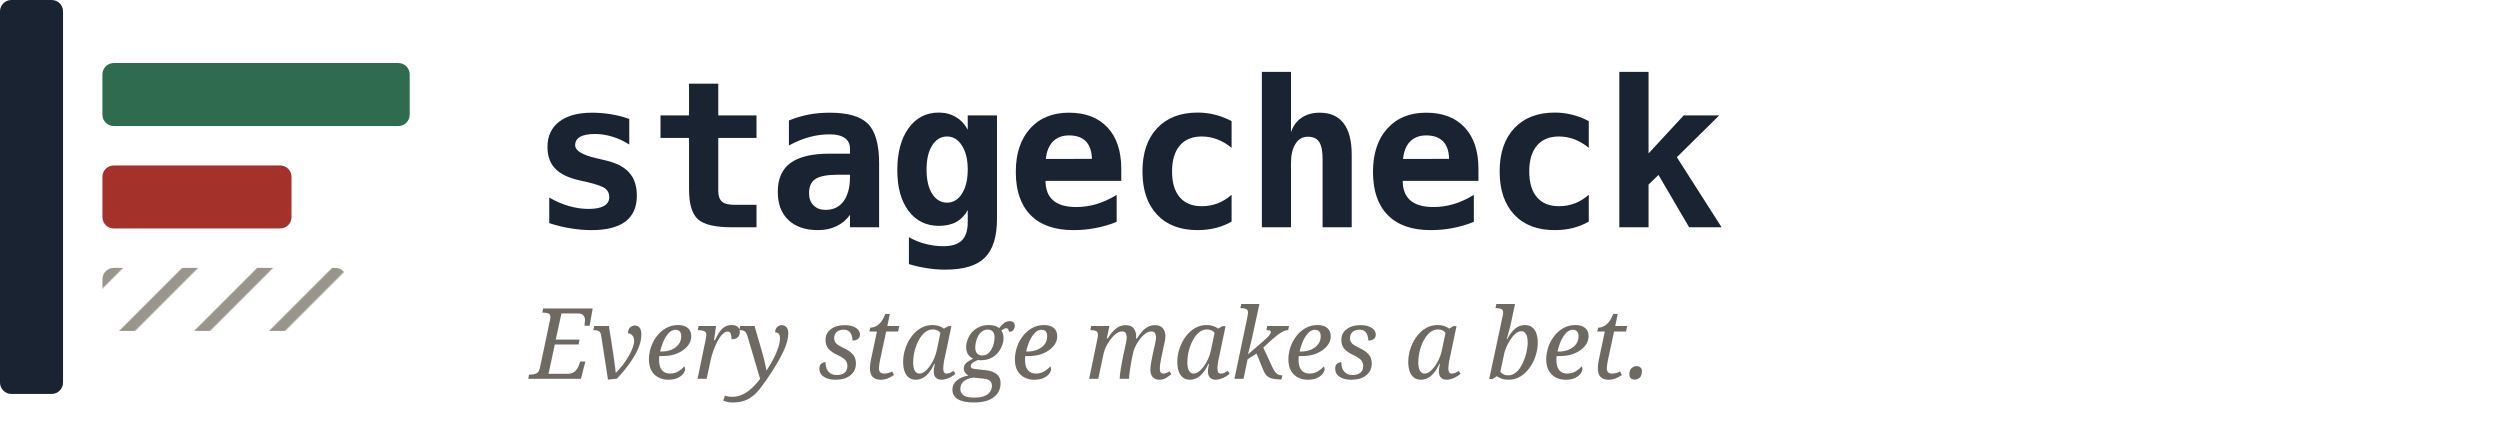
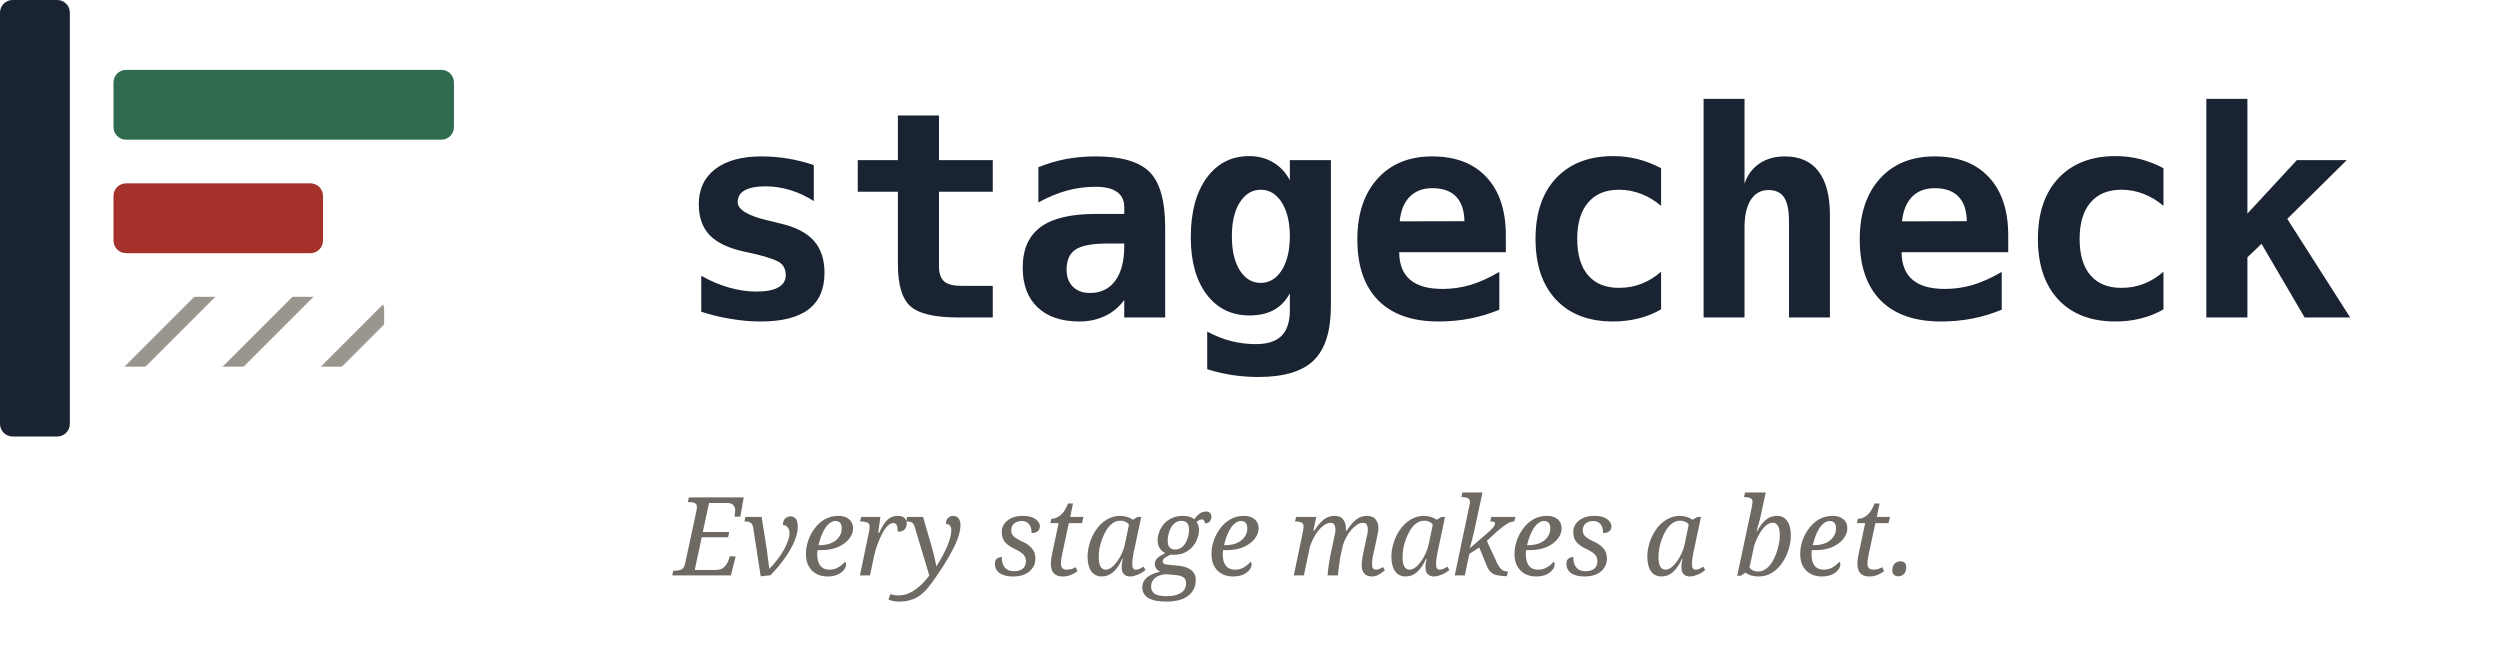
- <svg xmlns="http://www.w3.org/2000/svg" viewBox="0 0 330 56" width="330" height="56">
+ <svg xmlns="http://www.w3.org/2000/svg" viewBox="0 0 252 66" width="252" height="66">
  <defs>
    <pattern id="h" width="7" height="7" patternTransform="rotate(45)" patternUnits="userSpaceOnUse">
      <line x1="0" y1="0" x2="0" y2="7" stroke="#9A958C" stroke-width="3" />
    </pattern>
  </defs>
-   <g transform="translate(0,0)">
-     <rect x="0" y="0" width="8.32" height="52.00" rx="1.50" fill="#1A2332" />
-     <rect x="13.52" y="8.32" width="40.56" height="8.32" rx="1.50" fill="#2F6B4F" />
-     <rect x="13.52" y="21.84" width="24.96" height="8.32" rx="1.50" fill="#A4322B" />
-     <rect x="13.52" y="35.36" width="32.24" height="8.32" rx="1.50" fill="url(#h)" />
-   </g>
-   <text x="70" y="30" font-family="SF Mono,Menlo,monospace" font-size="27" font-weight="600" letter-spacing="-.02em" fill="#1A2332">stagecheck</text>
-   <text x="70" y="50" font-family="Georgia,serif" font-size="13" font-style="italic" fill="#6E6A63">Every stage makes a bet.</text>
+   <rect x="0" y="0" width="7.04" height="44" rx="1.27" fill="#1A2332" />
+   <rect x="11.44" y="7.04" width="34.32" height="7.04" rx="1.27" fill="#2F6B4F" />
+   <rect x="11.44" y="18.48" width="21.12" height="7.04" rx="1.27" fill="#A4322B" />
+   <rect x="11.44" y="29.92" width="27.28" height="7.04" rx="1.27" fill="url(#h)" />
+   <text x="68" y="32" font-family="SF Mono,Menlo,Consolas,monospace" font-size="29" font-weight="600" letter-spacing="-.02em" fill="#1A2332">stagecheck</text>
+   <text x="68" y="58" font-family="Georgia,serif" font-size="11" font-style="italic" fill="#6E6A63">Every stage makes a bet.</text>
</svg>
